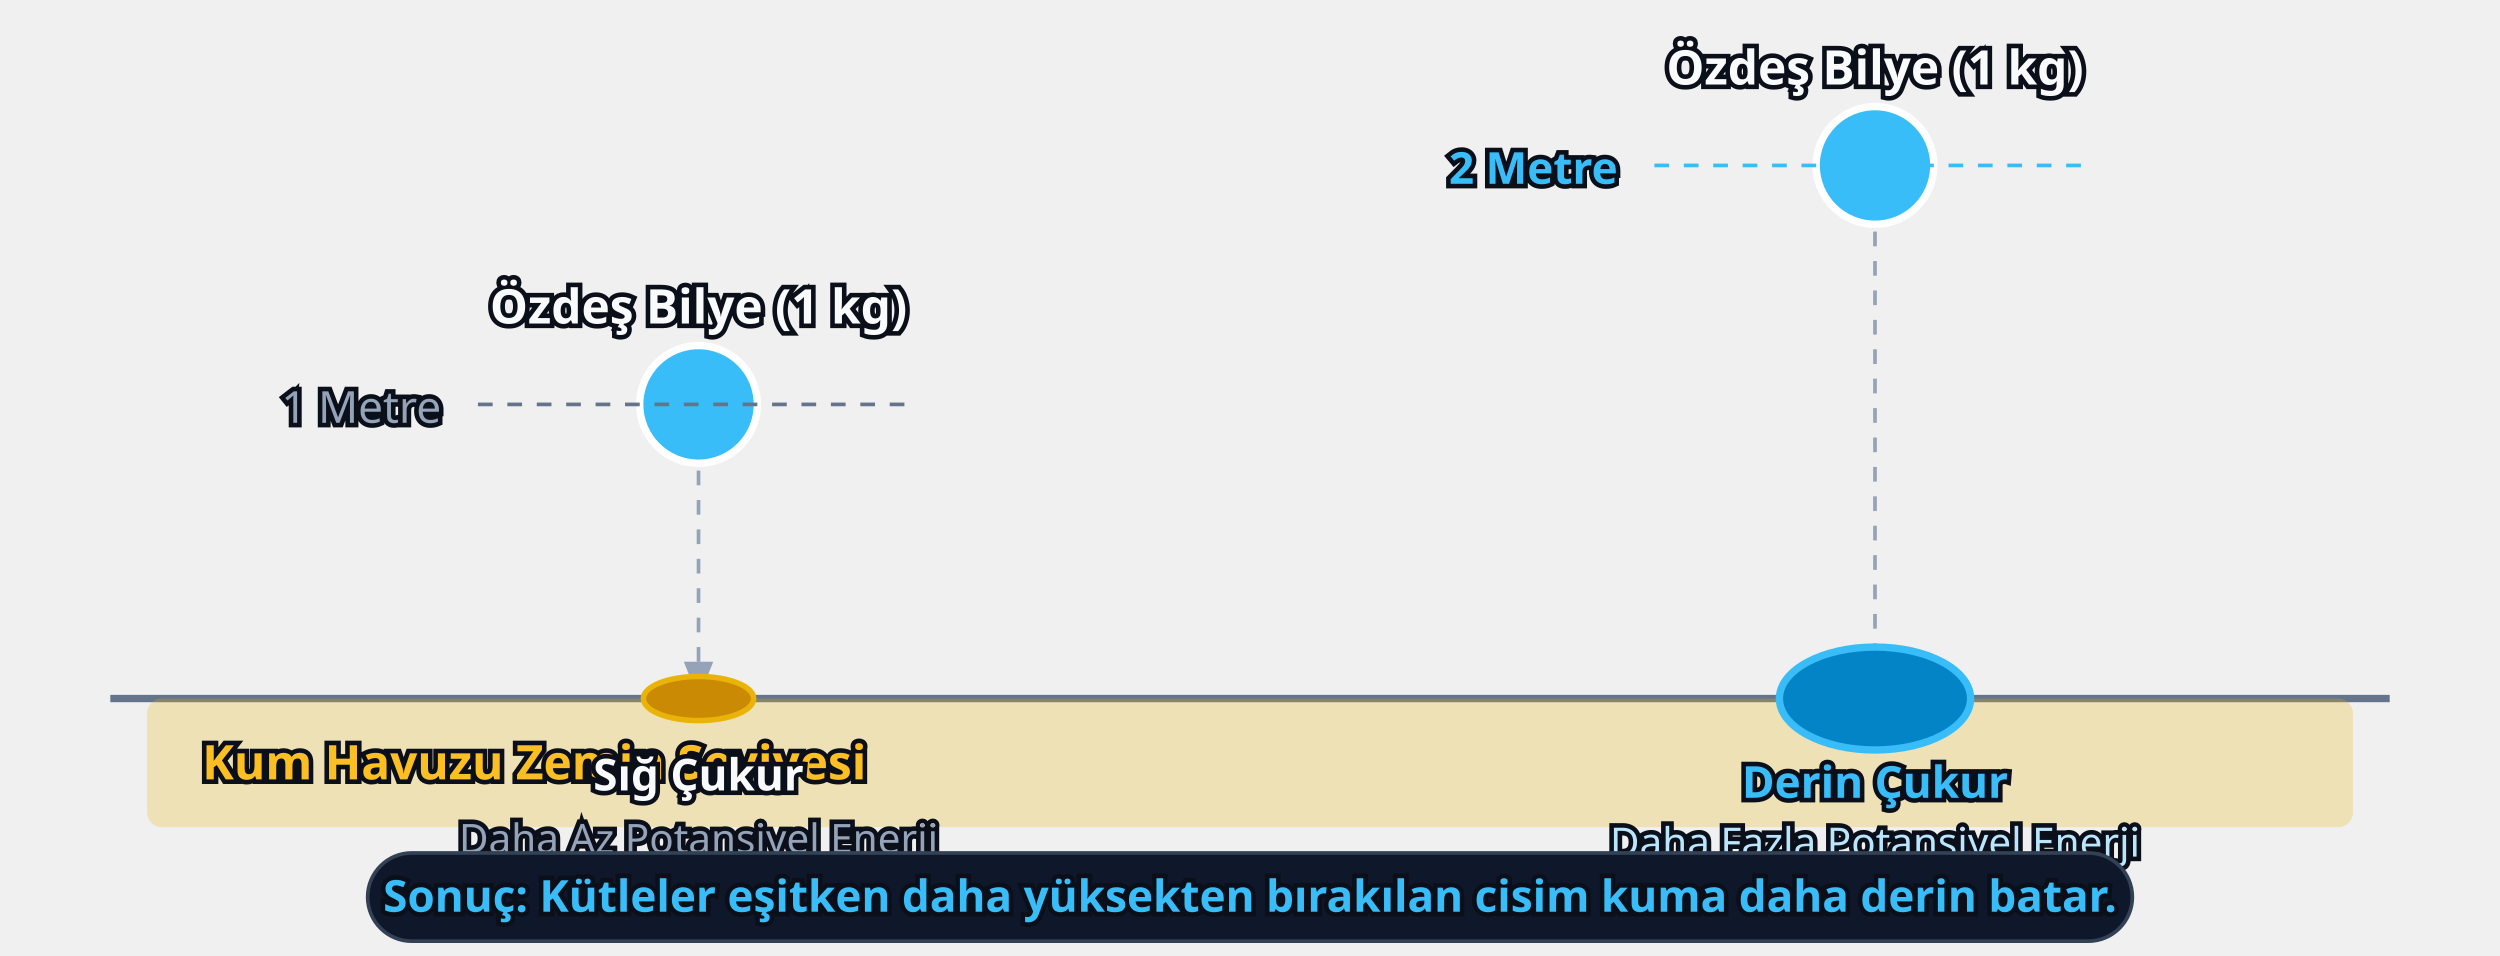
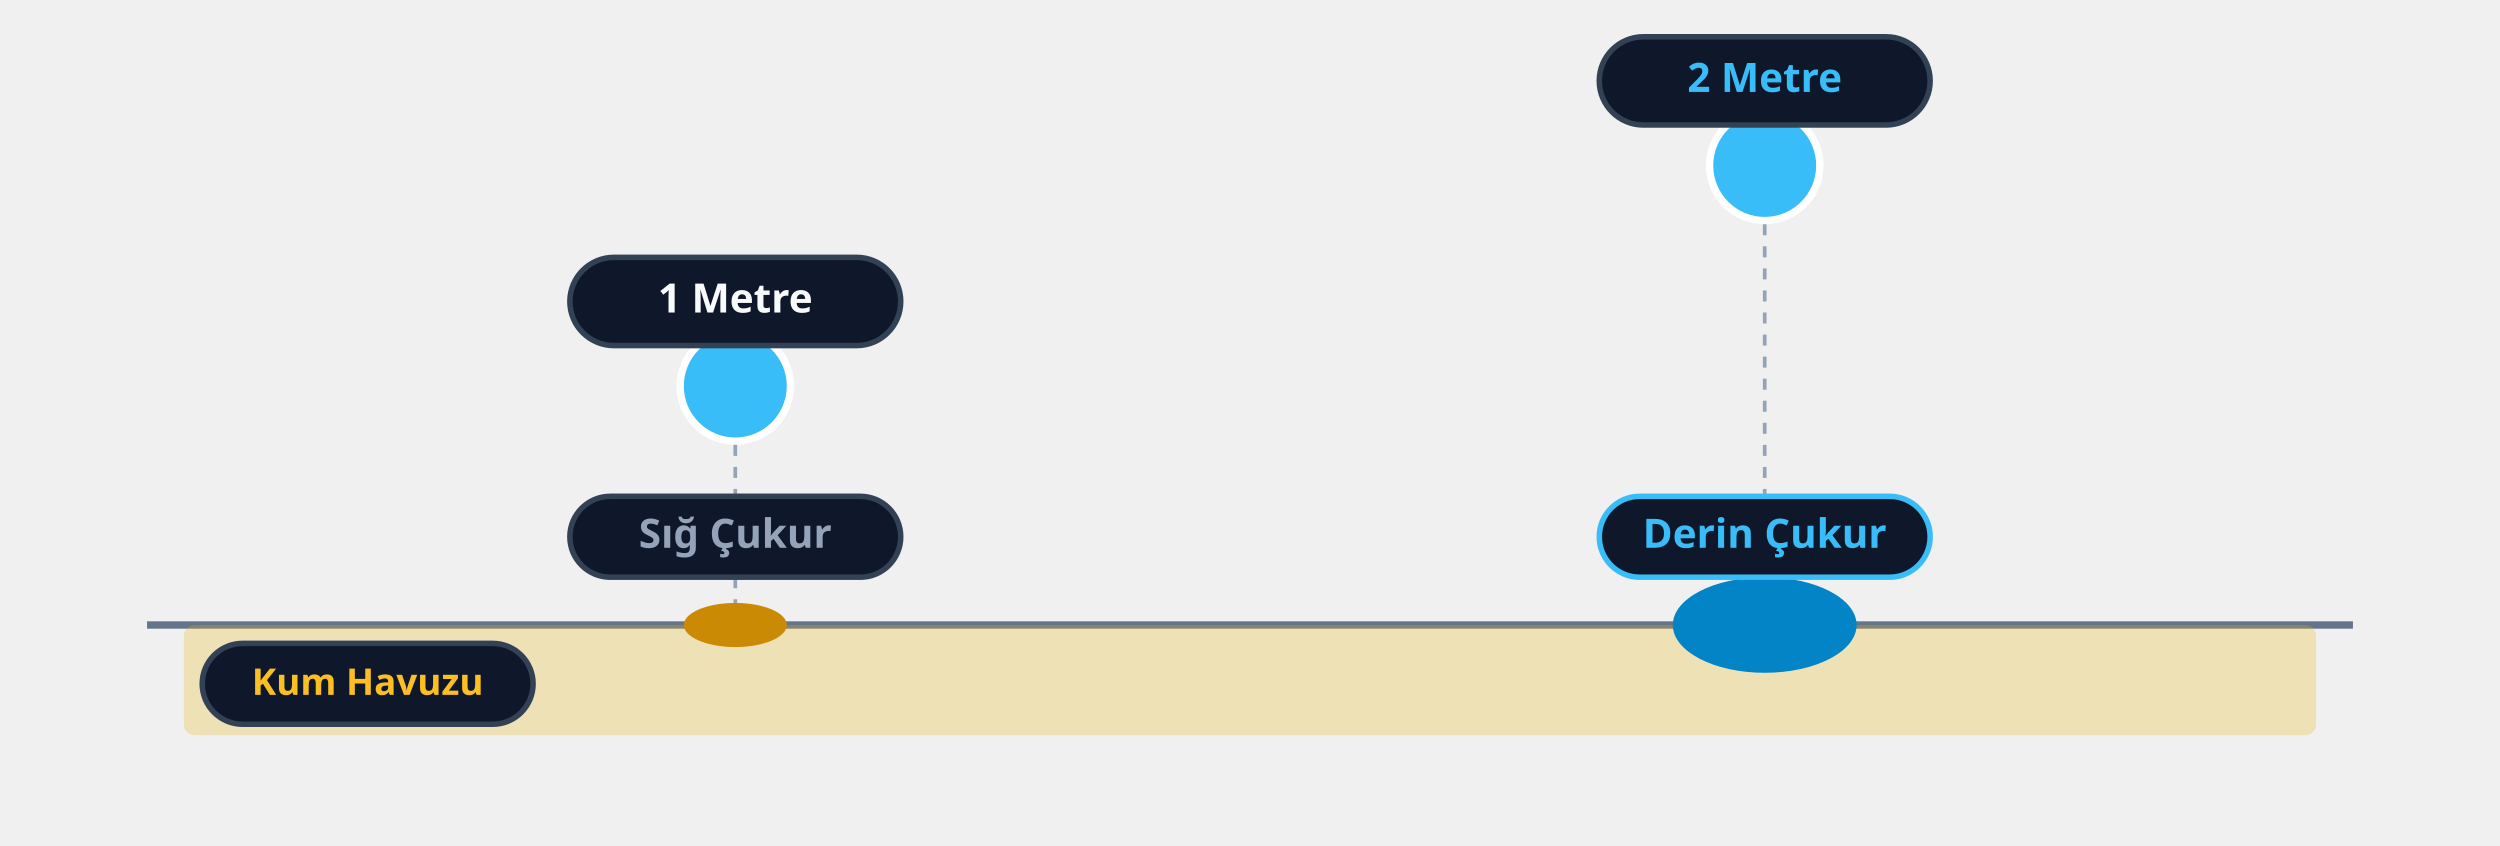
- <svg xmlns="http://www.w3.org/2000/svg" viewBox="0 0 680 260" width="100%" height="100%">
+ <svg xmlns="http://www.w3.org/2000/svg" viewBox="0 0 680 230" width="100%" height="100%">
  <rect width="100%" height="100%" fill="none" />
-   <line x1="30" y1="190" x2="650" y2="190" stroke="#64748b" stroke-width="2" />
-   <rect x="40" y="190" width="600" height="35" fill="#eab308" opacity="0.25" rx="4" />
-   <text x="55" y="212" fill="#fbbf24" font-size="13" font-weight="bold" font-family="system-ui, sans-serif" paint-order="stroke fill" stroke="#0b0f19" stroke-width="2.5px">Kum Havuzu Zemin Seviyesi</text>
-   <g transform="translate(160, 110)">
-     <circle cx="30" cy="0" r="16" fill="#38bdf8" stroke="#ffffff" stroke-width="2" />
-     <text x="30" y="-22" fill="#f8fafc" font-size="13" font-weight="bold" text-anchor="middle" font-family="system-ui, sans-serif" paint-order="stroke fill" stroke="#0b0f19" stroke-width="2.5px">Özdeş Bilye (1 kg)</text>
-     <line x1="-30" y1="0" x2="90" y2="0" stroke="#64748b" stroke-dasharray="4,4" />
-     <text x="-40" y="5" fill="#94a3b8" font-size="12" text-anchor="end" font-family="system-ui, sans-serif" paint-order="stroke fill" stroke="#0b0f19" stroke-width="2.5px">1 Metre</text>
-     <line x1="30" y1="18" x2="30" y2="80" stroke="#94a3b8" stroke-dasharray="4,4" />
-     <polygon points="30,80 26,70 34,70" fill="#94a3b8" />
-     <ellipse cx="30" cy="80" rx="15" ry="6" fill="#ca8a04" stroke="#eab308" stroke-width="1.5" />
-     <text x="30" y="105" fill="#f8fafc" font-size="12" font-weight="bold" text-anchor="middle" font-family="system-ui, sans-serif" paint-order="stroke fill" stroke="#0b0f19" stroke-width="2.5px">Sığ Çukur</text>
-     <text x="30" y="122" fill="#94a3b8" font-size="11" text-anchor="middle" font-family="system-ui, sans-serif" paint-order="stroke fill" stroke="#0b0f19" stroke-width="2.5px">Daha Az Potansiyel Enerji</text>
+   <line x1="40" y1="170" x2="640" y2="170" stroke="#64748b" stroke-width="2" />
+   <rect x="50" y="170" width="580" height="30" fill="#eab308" opacity="0.25" rx="3" />
+   <g>
+     <rect x="55" y="175" width="90" height="22" rx="11" fill="#0f172a" stroke="#334155" stroke-width="1.5" />
+     <text x="100" y="189" fill="#fbbf24" font-size="10" font-weight="bold" text-anchor="middle" font-family="system-ui, sans-serif">Kum Havuzu</text>
+   </g>
+   <g transform="translate(200, 105)">
+     <circle cx="0" cy="0" r="15" fill="#38bdf8" stroke="#ffffff" stroke-width="2" />
+     <line x1="0" y1="16" x2="0" y2="65" stroke="#94a3b8" stroke-dasharray="3,3" />
+     <ellipse cx="0" cy="65" rx="14" ry="6" fill="#ca8a04" />
+   </g>
+   <g>
+     <rect x="155" y="70" width="90" height="24" rx="12" fill="#0f172a" stroke="#334155" stroke-width="1.5" />
+     <text x="200" y="85" fill="#f8fafc" font-size="11" font-weight="bold" text-anchor="middle" font-family="system-ui, sans-serif">1 Metre</text>
+   </g>
+   <g>
+     <rect x="155" y="135" width="90" height="22" rx="11" fill="#0f172a" stroke="#334155" stroke-width="1.5" />
+     <text x="200" y="149" fill="#94a3b8" font-size="11" font-weight="bold" text-anchor="middle" font-family="system-ui, sans-serif">Sığ Çukur</text>
  </g>
  <g transform="translate(480, 45)">
-     <circle cx="30" cy="0" r="16" fill="#38bdf8" stroke="#ffffff" stroke-width="2" />
-     <text x="30" y="-22" fill="#f8fafc" font-size="13" font-weight="bold" text-anchor="middle" font-family="system-ui, sans-serif" paint-order="stroke fill" stroke="#0b0f19" stroke-width="2.5px">Özdeş Bilye (1 kg)</text>
-     <line x1="-30" y1="0" x2="90" y2="0" stroke="#38bdf8" stroke-dasharray="4,4" />
-     <text x="-40" y="5" fill="#38bdf8" font-size="12" font-weight="bold" text-anchor="end" font-family="system-ui, sans-serif" paint-order="stroke fill" stroke="#0b0f19" stroke-width="2.5px">2 Metre</text>
-     <line x1="30" y1="18" x2="30" y2="145" stroke="#94a3b8" stroke-dasharray="4,4" />
-     <polygon points="30,145 26,135 34,135" fill="#94a3b8" />
-     <ellipse cx="30" cy="145" rx="26" ry="14" fill="#0284c7" stroke="#38bdf8" stroke-width="2" />
-     <text x="30" y="172" fill="#38bdf8" font-size="12" font-weight="bold" text-anchor="middle" font-family="system-ui, sans-serif" paint-order="stroke fill" stroke="#0b0f19" stroke-width="2.5px">Derin Çukur</text>
-     <text x="30" y="188" fill="#bae6fd" font-size="11" text-anchor="middle" font-family="system-ui, sans-serif" paint-order="stroke fill" stroke="#0b0f19" stroke-width="2.5px">Daha Fazla Potansiyel Enerji</text>
+     <circle cx="0" cy="0" r="15" fill="#38bdf8" stroke="#ffffff" stroke-width="2" />
+     <line x1="0" y1="16" x2="0" y2="125" stroke="#94a3b8" stroke-dasharray="3,3" />
+     <ellipse cx="0" cy="125" rx="25" ry="13" fill="#0284c7" />
  </g>
-   <rect x="100" y="232" width="480" height="24" rx="12" fill="#0f172a" stroke="#334155" />
-   <text x="340" y="248" fill="#38bdf8" font-size="12" font-weight="bold" text-anchor="middle" font-family="system-ui, sans-serif" paint-order="stroke fill" stroke="#0b0f19" stroke-width="2.5px">Sonuç: Kütleler eşitken daha yüksekten bırakılan cisim kuma daha derin batar.</text>
+   <g>
+     <rect x="435" y="10" width="90" height="24" rx="12" fill="#0f172a" stroke="#334155" stroke-width="1.5" />
+     <text x="480" y="25" fill="#38bdf8" font-size="11" font-weight="bold" text-anchor="middle" font-family="system-ui, sans-serif">2 Metre</text>
+   </g>
+   <g>
+     <rect x="435" y="135" width="90" height="22" rx="11" fill="#0f172a" stroke="#38bdf8" stroke-width="1.5" />
+     <text x="480" y="149" fill="#38bdf8" font-size="11" font-weight="bold" text-anchor="middle" font-family="system-ui, sans-serif">Derin Çukur</text>
+   </g>
</svg>
